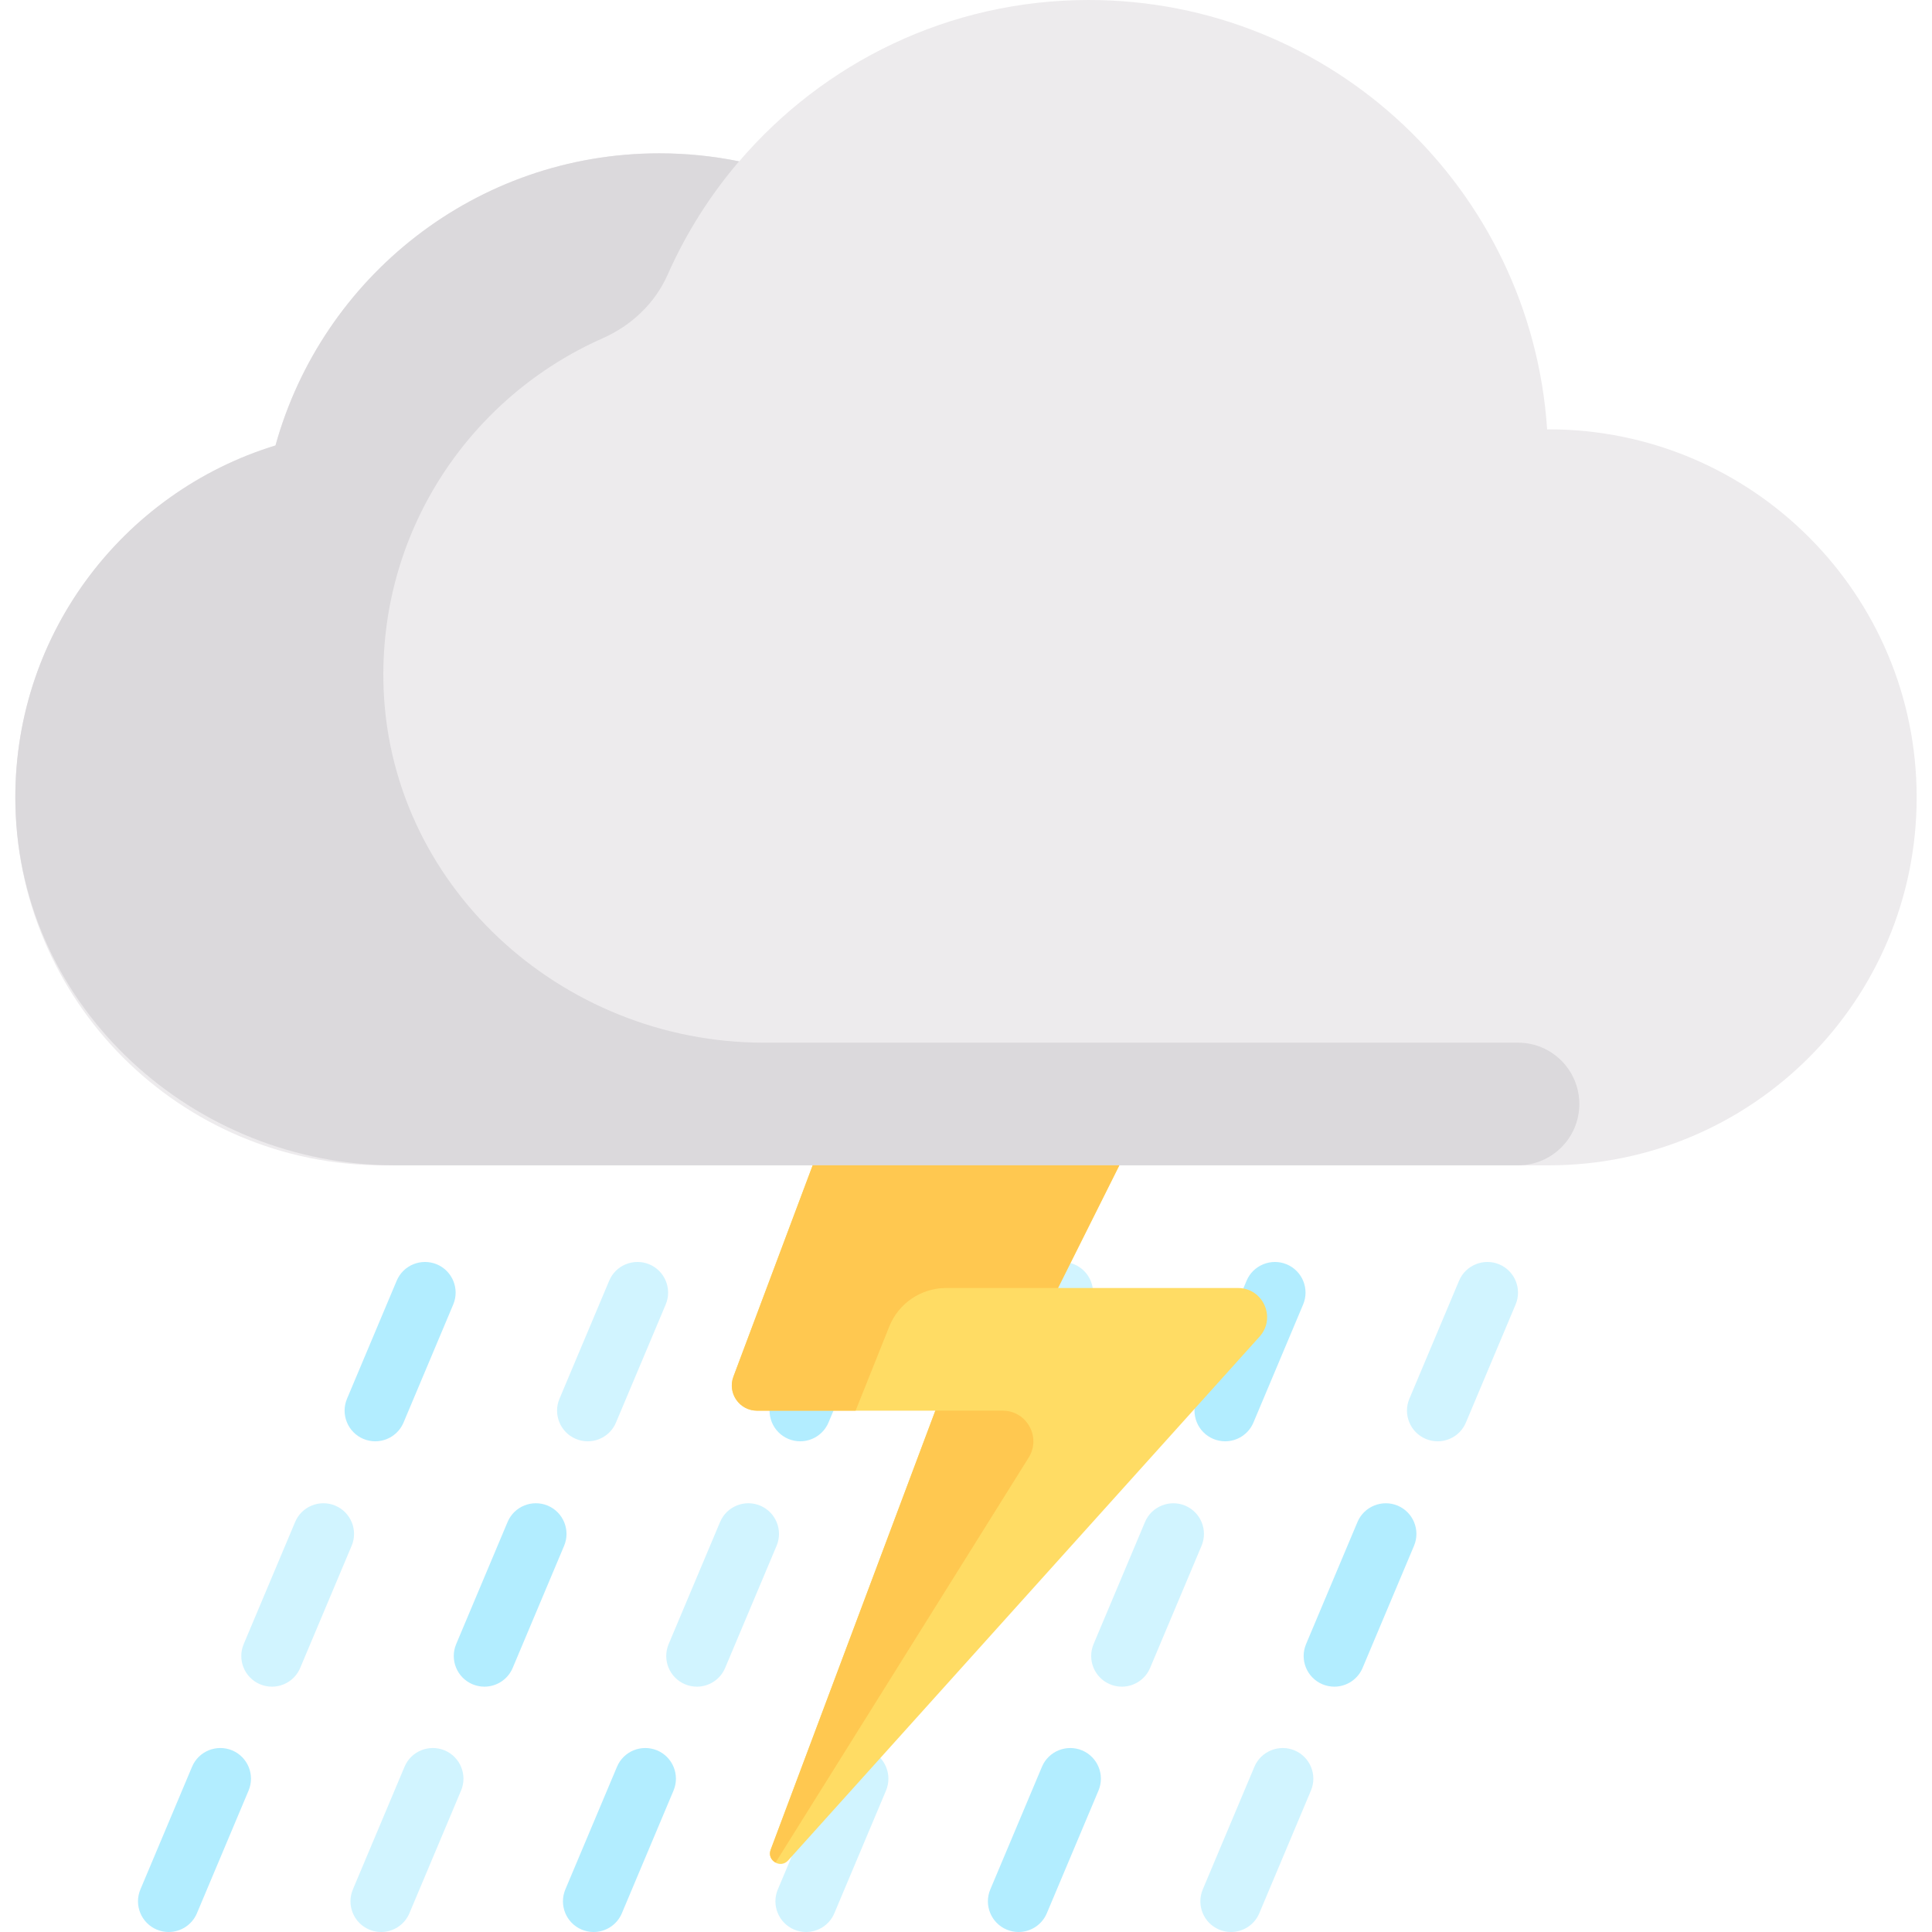
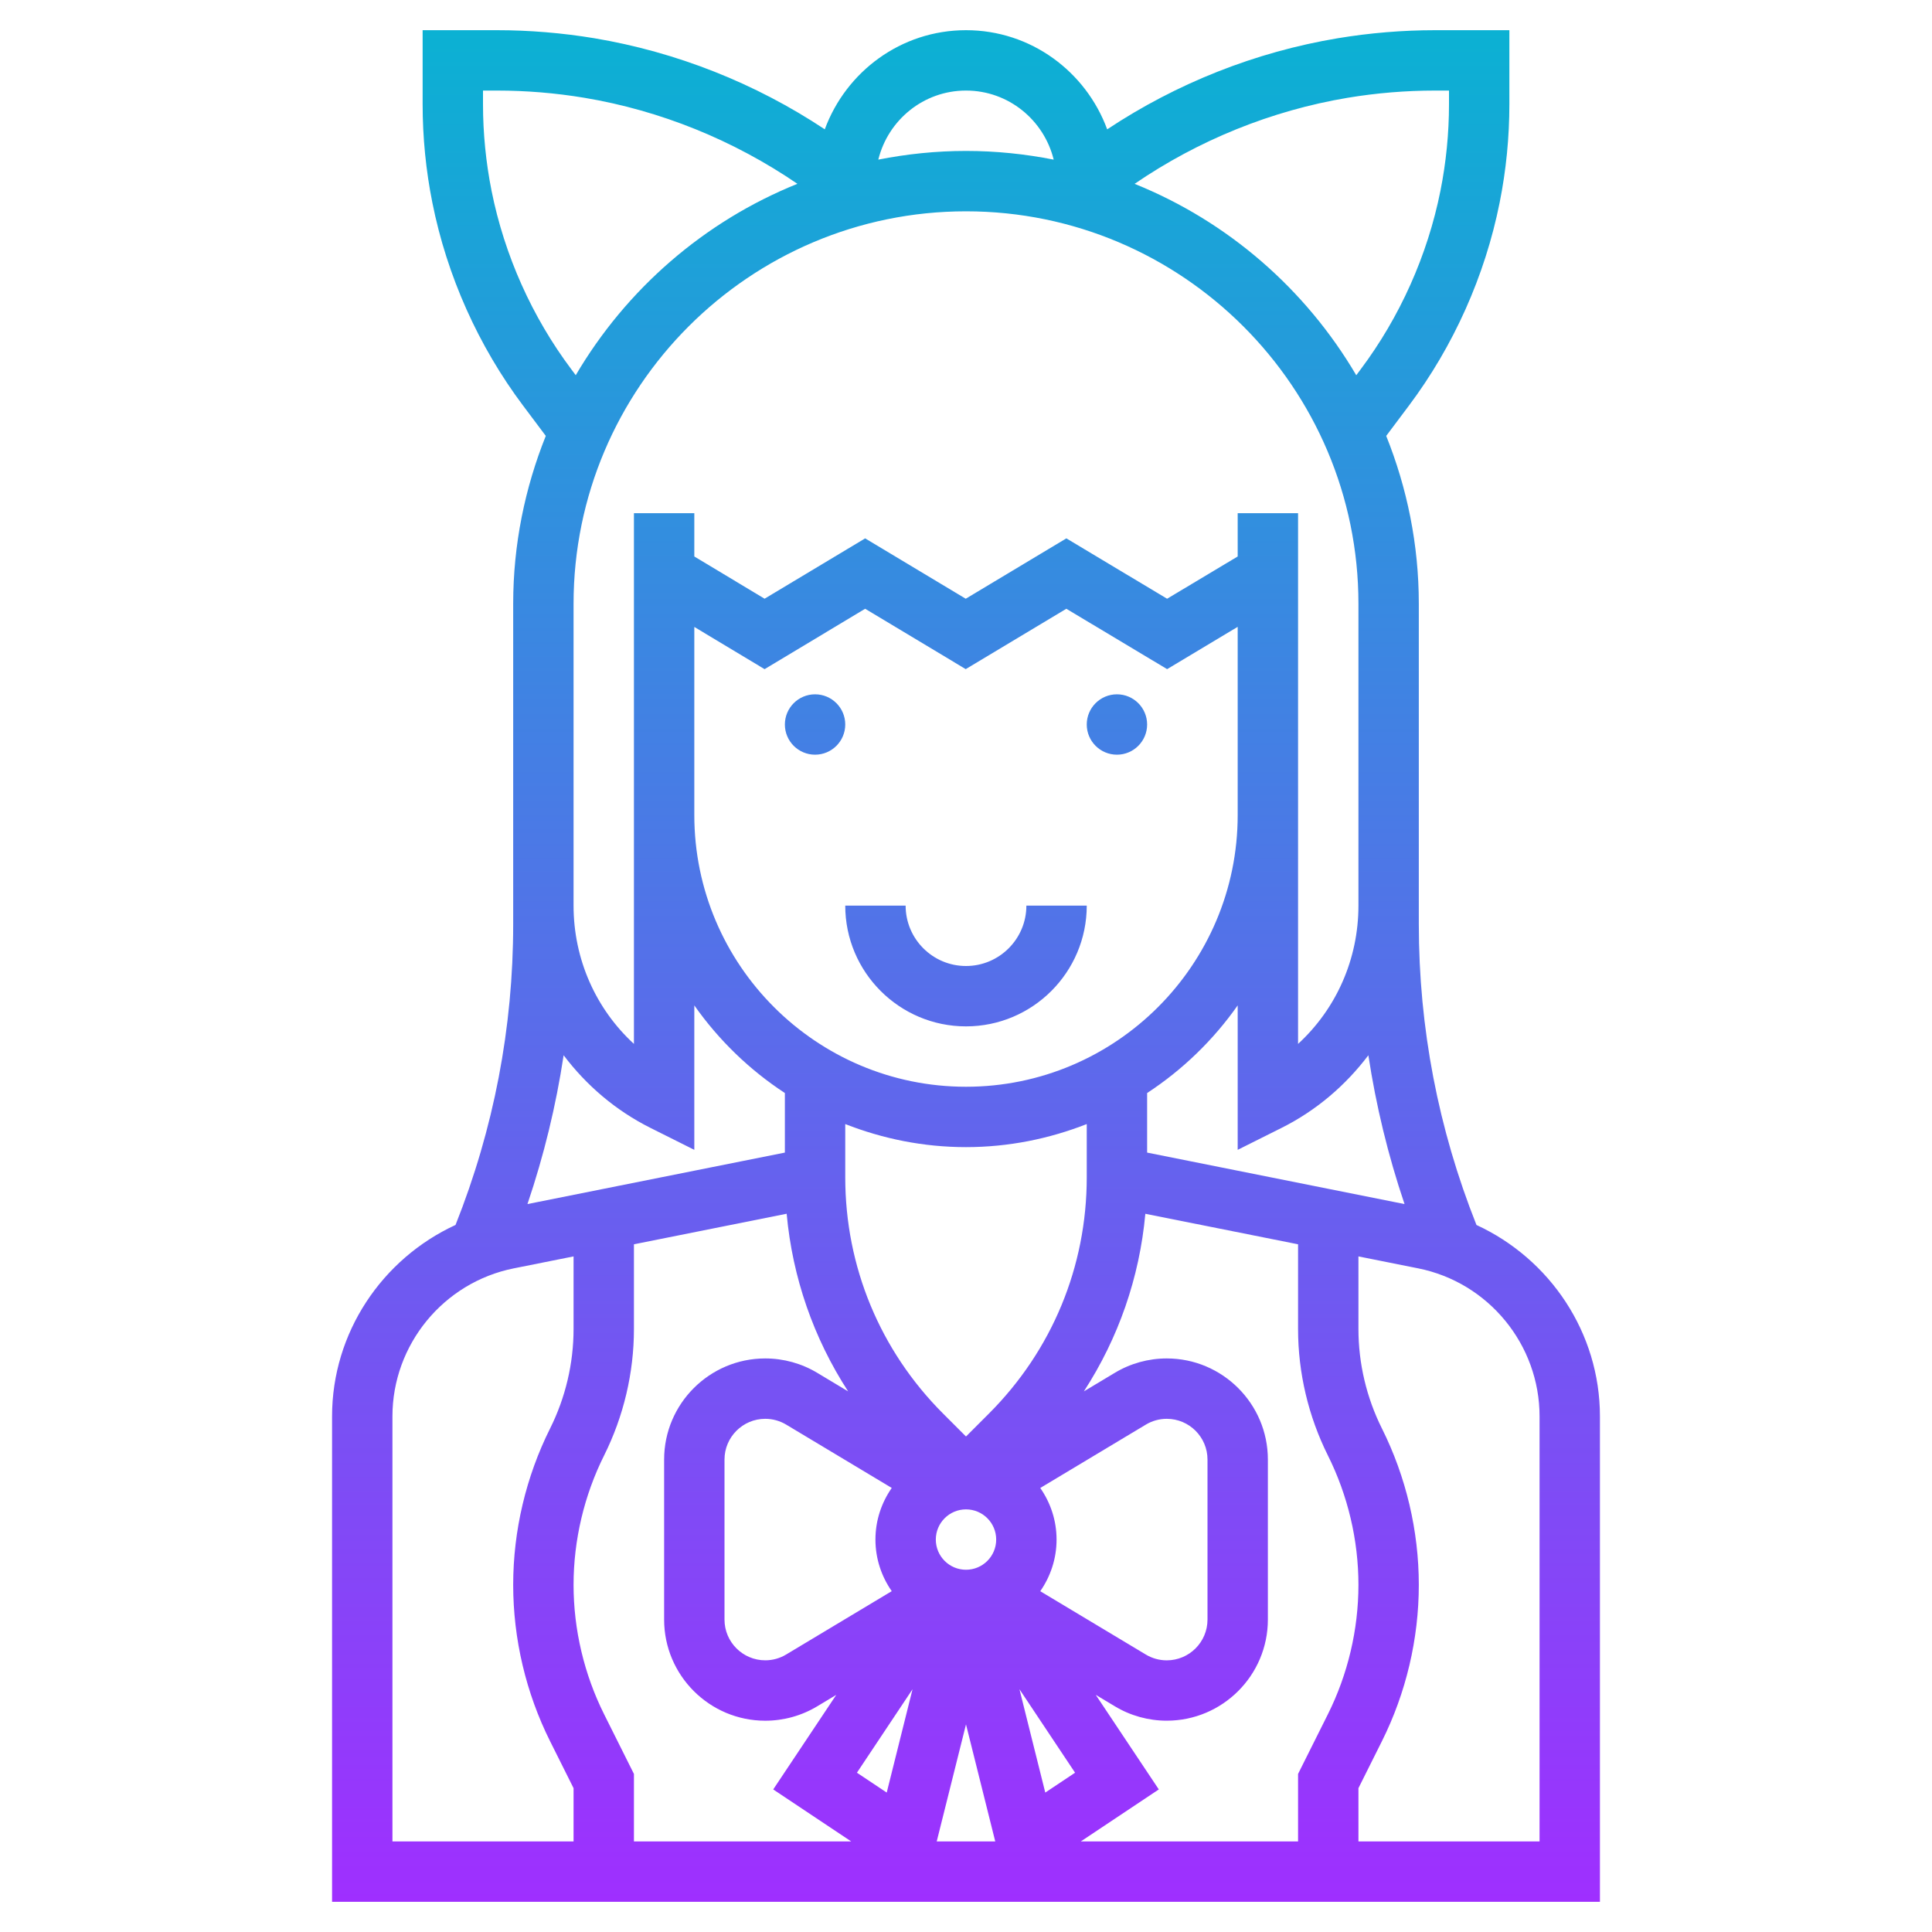
- <svg xmlns="http://www.w3.org/2000/svg" version="1.1" id="Capa_1" x="0px" y="0px" viewBox="0 0 512 512" style="enable-background:new 0 0 512 512;" xml:space="preserve">
-   <path style="fill:#D1F4FF;" d="M101.004,512c-1.052,0-2.119-0.206-3.151-0.635c-4.135-1.746-6.075-6.508-4.337-10.643l13.687-32.508  c1.742-4.143,6.5-6.064,10.647-4.341c4.135,1.746,6.075,6.508,4.337,10.643L108.5,507.024C107.19,510.135,104.175,512,101.004,512z" />
-   <path style="fill:#B2EDFF;" d="M128.377,446.984c-1.052,0-2.119-0.206-3.151-0.635c-4.135-1.746-6.075-6.508-4.337-10.643  l13.623-32.357c1.742-4.143,6.5-6.063,10.647-4.341c4.135,1.746,6.075,6.508,4.337,10.643l-13.623,32.357  C134.564,445.119,131.548,446.984,128.377,446.984z" />
-   <path style="fill:#D1F4FF;" d="M155.754,381.96c-1.052,0-2.119-0.206-3.151-0.635c-4.135-1.746-6.075-6.508-4.333-10.643  l13.171-31.278c1.738-4.143,6.5-6.056,10.643-4.341c4.135,1.746,6.075,6.508,4.333,10.643l-13.171,31.278  C161.94,380.095,158.925,381.96,155.754,381.96z" />
-   <g>
-     <path style="fill:#B2EDFF;" d="M157.31,512c-1.052,0-2.119-0.206-3.151-0.635c-4.135-1.746-6.075-6.508-4.337-10.643l13.687-32.508   c1.742-4.143,6.504-6.064,10.647-4.341c4.135,1.746,6.075,6.508,4.337,10.643l-13.687,32.508   C163.496,510.135,160.48,512,157.31,512z" />
-     <path style="fill:#B2EDFF;" d="M44.694,512c-1.052,0-2.119-0.206-3.151-0.635c-4.135-1.746-6.075-6.508-4.337-10.643l13.687-32.508   c1.742-4.143,6.504-6.064,10.647-4.341c4.135,1.746,6.075,6.508,4.337,10.643L52.19,507.024C50.881,510.135,47.865,512,44.694,512z   " />
-   </g>
-   <path style="fill:#D1F4FF;" d="M72.067,446.984c-1.052,0-2.119-0.206-3.151-0.635c-4.135-1.746-6.075-6.508-4.333-10.643  l13.627-32.357c1.738-4.143,6.496-6.063,10.643-4.341c4.135,1.746,6.075,6.508,4.333,10.643L79.56,442.008  C78.254,445.119,75.238,446.984,72.067,446.984z" />
-   <path style="fill:#B2EDFF;" d="M99.448,381.96c-1.052,0-2.119-0.206-3.151-0.635c-4.135-1.746-6.075-6.508-4.337-10.643  l13.167-31.278c1.742-4.143,6.508-6.056,10.647-4.341c4.135,1.746,6.075,6.508,4.337,10.643l-13.167,31.278  C105.635,380.095,102.619,381.96,99.448,381.96z" />
-   <path style="fill:#D1F4FF;" d="M184.683,446.984c-1.052,0-2.119-0.206-3.151-0.635c-4.135-1.746-6.075-6.508-4.333-10.643  l13.627-32.357c1.742-4.143,6.496-6.063,10.643-4.341c4.135,1.746,6.075,6.508,4.333,10.643l-13.627,32.357  C190.869,445.119,187.853,446.984,184.683,446.984z" />
-   <path style="fill:#B2EDFF;" d="M212.063,381.96c-1.052,0-2.119-0.206-3.151-0.635c-4.135-1.746-6.075-6.508-4.337-10.643  l13.167-31.278c1.742-4.143,6.504-6.056,10.647-4.341c4.135,1.746,6.075,6.508,4.337,10.643l-13.167,31.278  C218.25,380.095,215.234,381.96,212.063,381.96z" />
-   <path style="fill:#D1F4FF;" d="M213.619,512c-1.052,0-2.119-0.206-3.151-0.635c-4.135-1.746-6.075-6.508-4.337-10.643l13.687-32.508  c1.742-4.143,6.5-6.064,10.647-4.341c4.135,1.746,6.075,6.508,4.337,10.643l-13.687,32.508C219.806,510.135,216.79,512,213.619,512z  " />
-   <path style="fill:#B2EDFF;" d="M240.992,446.984c-1.052,0-2.119-0.206-3.151-0.635c-4.135-1.746-6.075-6.508-4.337-10.643  l13.623-32.357c1.742-4.143,6.5-6.063,10.647-4.341c4.135,1.746,6.075,6.508,4.337,10.643l-13.623,32.357  C247.179,445.119,244.163,446.984,240.992,446.984z" />
-   <path style="fill:#D1F4FF;" d="M268.373,381.96c-1.056,0-2.127-0.206-3.151-0.635c-4.139-1.746-6.079-6.508-4.341-10.643  l13.167-31.278c1.746-4.143,6.556-6.056,10.643-4.341c4.143,1.746,6.079,6.508,4.341,10.643l-13.167,31.278  C274.556,380.095,271.54,381.96,268.373,381.96z" />
-   <path style="fill:#B2EDFF;" d="M269.929,512c-1.056,0-2.127-0.206-3.151-0.635c-4.139-1.746-6.079-6.508-4.337-10.643l13.686-32.508  c1.746-4.151,6.54-6.056,10.643-4.341c4.143,1.746,6.079,6.508,4.341,10.643l-13.69,32.508C276.111,510.135,273.095,512,269.929,512  z" />
-   <path style="fill:#D1F4FF;" d="M297.302,446.984c-1.056,0-2.127-0.206-3.151-0.635c-4.143-1.746-6.079-6.508-4.341-10.643  l13.627-32.357c1.746-4.151,6.548-6.048,10.643-4.341c4.143,1.746,6.079,6.508,4.341,10.643l-13.627,32.357  C303.484,445.119,300.468,446.984,297.302,446.984z" />
-   <path style="fill:#B2EDFF;" d="M324.683,381.96c-1.056,0-2.127-0.206-3.151-0.635c-4.143-1.746-6.079-6.508-4.341-10.643  l13.167-31.278c1.746-4.143,6.548-6.056,10.643-4.341c4.143,1.746,6.079,6.508,4.341,10.643l-13.167,31.278  C330.865,380.095,327.849,381.96,324.683,381.96z" />
-   <path style="fill:#D1F4FF;" d="M326.238,512c-1.056,0-2.127-0.206-3.151-0.635c-4.143-1.746-6.079-6.508-4.341-10.643l13.683-32.508  c1.746-4.151,6.556-6.056,10.643-4.341c4.143,1.746,6.079,6.508,4.341,10.643l-13.683,32.508  C332.421,510.135,329.405,512,326.238,512z" />
-   <path style="fill:#B2EDFF;" d="M353.611,446.984c-1.056,0-2.127-0.206-3.151-0.635c-4.143-1.746-6.079-6.508-4.341-10.643  l13.627-32.357c1.746-4.151,6.54-6.048,10.643-4.341c4.143,1.746,6.079,6.508,4.341,10.643l-13.627,32.357  C359.794,445.119,356.778,446.984,353.611,446.984z" />
-   <path style="fill:#D1F4FF;" d="M380.992,381.96c-1.056,0-2.127-0.206-3.151-0.635c-4.143-1.746-6.079-6.508-4.341-10.643  l13.167-31.278c1.746-4.143,6.54-6.056,10.643-4.341c4.143,1.746,6.079,6.508,4.341,10.643l-13.167,31.278  C387.175,380.095,384.159,381.96,380.992,381.96z" />
-   <path style="fill:#EDEBED;" d="M410.413,113.778c-0.139,0-0.272,0.02-0.409,0.021C405.813,50.27,353.097,0,288.508,0  c-37.093,0-70.254,16.624-92.613,42.762c-6.839-1.391-13.915-2.127-21.165-2.127c-48.556,0-89.356,32.798-101.72,77.418  C33.097,130.27,4.064,167.387,4.064,211.302c0,53.861,43.663,97.524,97.524,97.524h308.825c53.861,0,97.524-43.663,97.524-97.524  C507.936,157.44,464.274,113.778,410.413,113.778z" />
-   <path style="fill:#DBD9DC;" d="M402.286,276.317H202.372c-53.811,0-99.942-42.18-100.773-95.984  c-0.625-40.469,23.431-75.334,58.074-90.668c7.666-3.393,13.894-9.251,17.284-16.918c4.835-10.934,11.236-21.019,18.903-29.99  c-6.828-1.385-13.892-2.122-21.13-2.122c-48.556,0-89.356,32.798-101.72,77.418c-40.641,12.44-70.003,50.697-68.917,95.66  c1.291,53.45,47.214,95.112,100.679,95.112h297.514c8.977,0,16.254-7.277,16.254-16.254l0,0  C418.54,283.595,411.263,276.317,402.286,276.317z" />
-   <path style="fill:#FFDC64;" d="M328.069,341.333h-47.688l16.254-32.508h-81.27l-20.999,55.997c-1.636,4.364,1.589,9.019,6.25,9.019  h47.257l-43.639,116.372c-1.071,2.856,2.597,5.083,4.637,2.816l124.934-138.816C338.275,349.247,334.75,341.333,328.069,341.333z" />
-   <g>
-     <path style="fill:#FFC850;" d="M215.365,308.825l-20.999,55.997c-1.636,4.364,1.589,9.019,6.25,9.019h26.127l8.916-22.29   c2.468-6.171,8.445-10.217,15.091-10.217h29.63l16.254-32.508h-81.269V308.825z" />
-     <path style="fill:#FFC850;" d="M247.873,373.841l-43.639,116.372c-0.56,1.493,0.19,2.769,1.312,3.366l67.064-107.303   c3.383-5.413-0.508-12.434-6.892-12.434h-17.845V373.841z" />
-   </g>
-   <g>
- </g>
-   <g>
- </g>
-   <g>
- </g>
-   <g>
- </g>
-   <g>
- </g>
-   <g>
- </g>
-   <g>
- </g>
-   <g>
- </g>
-   <g>
- </g>
-   <g>
- </g>
-   <g>
- </g>
-   <g>
- </g>
-   <g>
- </g>
-   <g>
- </g>
-   <g>
- </g>
+ <svg xmlns="http://www.w3.org/2000/svg" version="1.1" id="Layer_1_1_" x="0px" y="0px" viewBox="0 0 64 64" style="enable-background:new 0 0 64 64;" xml:space="preserve" width="512" height="512">
+   <linearGradient id="SVGID_1_" gradientUnits="userSpaceOnUse" x1="32" y1="63" x2="32" y2="1">
+     <stop offset="0" style="stop-color:#9F2FFF" />
+     <stop offset="1" style="stop-color:#0BB1D3" />
+   </linearGradient>
+   <path style="fill:url(#SVGID_1_);" d="M48.91,40.579C47.643,37.394,47,34.043,47,30.615V30v-5v-5c0-1.965-0.39-3.839-1.08-5.56  l0.75-1c1.482-1.977,2.522-4.302,3.007-6.725C49.892,5.644,50,4.545,50,3.45V1h-2.459c-1.075,0-2.16,0.09-3.227,0.267  c-2.722,0.454-5.34,1.492-7.637,3.018C35.974,2.374,34.152,1,32,1s-3.974,1.374-4.678,3.284c-2.297-1.525-4.915-2.563-7.638-3.018  C18.619,1.09,17.534,1,16.459,1H14v2.45c0,1.095,0.108,2.193,0.323,3.266c0.484,2.423,1.524,4.748,3.007,6.724l0.75,1  C17.39,16.161,17,18.035,17,20v5v5v0.615c0,3.427-0.643,6.779-1.91,9.963c-2.435,1.123-4.09,3.57-4.09,6.34V63h42V46.919  C53,44.149,51.345,41.702,48.91,40.579z M46.527,39.886L38,38.181v-1.973c1.175-0.769,2.193-1.755,3-2.903v4.785l1.447-0.724  c1.165-0.582,2.132-1.418,2.882-2.409C45.583,36.629,45.982,38.275,46.527,39.886z M43.987,48.211C44.649,49.536,45,51.019,45,52.5  s-0.351,2.964-1.013,4.289L43,58.764V61h-7.197l2.584-1.723l-2.089-3.133l0.629,0.377C37.446,56.835,38.043,57,38.65,57  c1.847,0,3.35-1.503,3.35-3.35V48.35c0-1.847-1.503-3.35-3.35-3.35c-0.607,0-1.204,0.165-1.723,0.478l-1.022,0.613  c1.143-1.762,1.843-3.768,2.036-5.883L43,41.219v2.809C43,45.473,43.342,46.919,43.987,48.211z M20.013,56.789  C19.351,55.464,19,53.981,19,52.5s0.351-2.964,1.013-4.289C20.658,46.919,21,45.473,21,44.028v-2.809l5.059-1.012  c0.193,2.115,0.893,4.122,2.036,5.884l-1.021-0.613C26.554,45.165,25.957,45,25.35,45C23.503,45,22,46.503,22,48.35v5.301  c0,1.847,1.503,3.35,3.35,3.35c0.607,0,1.204-0.165,1.723-0.478l0.629-0.378l-2.088,3.132L28.197,61H21v-2.236L20.013,56.789z   M23,20.768l2.328,1.399l3.331-2.001l3.332,2l3.333-2l3.338,2L41,20.765V27c0,4.963-4.037,9-9,9s-9-4.037-9-9V20.768z M28,37.236  C29.242,37.723,30.588,38,32,38s2.758-0.277,4-0.764V39c0,2.957-1.151,5.737-3.242,7.828L32,47.586l-0.758-0.758  C29.151,44.737,28,41.957,28,39V37.236z M35.613,58.723l-0.987,0.658l-0.855-3.423L35.613,58.723z M30.229,55.958l-0.855,3.423  l-0.987-0.658L30.229,55.958z M32,52c-0.552,0-1-0.448-1-1s0.448-1,1-1s1,0.448,1,1S32.552,52,32,52z M29.54,52.709l-3.498,2.099  C25.833,54.934,25.594,55,25.35,55C24.605,55,24,54.395,24,53.65V48.35c0-0.744,0.605-1.35,1.35-1.35  c0.244,0,0.483,0.066,0.693,0.192l3.497,2.098C29.202,49.776,29,50.364,29,51S29.202,52.224,29.54,52.709z M34.46,49.291  l3.498-2.099C38.167,47.066,38.406,47,38.65,47c0.744,0,1.35,0.605,1.35,1.35v5.301c0,0.744-0.605,1.35-1.35,1.35  c-0.244,0-0.483-0.066-0.693-0.192l-3.497-2.098C34.798,52.224,35,51.636,35,51S34.798,49.776,34.46,49.291z M32,57.122L32.969,61  h-1.939L32,57.122z M44.644,3.239C45.601,3.08,46.575,3,47.541,3H48v0.45c0,0.963-0.096,1.93-0.284,2.873  c-0.427,2.132-1.341,4.178-2.646,5.917l-0.142,0.19c-1.673-2.846-4.25-5.094-7.343-6.34C39.696,4.645,42.119,3.661,44.644,3.239z   M32,3c1.408,0,2.583,0.978,2.905,2.288C33.965,5.102,32.994,5,32,5s-1.965,0.102-2.905,0.288C29.417,3.978,30.592,3,32,3z   M18.93,12.239c-1.305-1.738-2.219-3.784-2.646-5.916C16.096,5.38,16,4.413,16,3.45V3h0.459c0.966,0,1.94,0.08,2.896,0.239  c2.526,0.421,4.948,1.406,7.06,2.85c-3.093,1.246-5.67,3.494-7.343,6.34L18.93,12.239z M19,20c0-7.168,5.832-13,13-13  s13,5.832,13,13v5v5c0,1.777-0.738,3.421-2,4.581V17h-2v1.434l-2.338,1.4l-3.338-2l-3.333,2l-3.332-2l-3.331,1.999L23,18.434V17h-2  v17.581c-1.262-1.16-2-2.804-2-4.581v-5V20z M21.553,37.366L23,38.09v-4.785c0.807,1.148,1.825,2.134,3,2.903v1.973l-8.527,1.705  c0.545-1.61,0.945-3.256,1.198-4.929C19.42,35.948,20.388,36.784,21.553,37.366z M13,46.919c0-2.375,1.69-4.437,4.02-4.903L19,41.62  v2.409c0,1.136-0.269,2.272-0.776,3.288C17.423,48.918,17,50.71,17,52.5s0.423,3.582,1.224,5.184L19,59.236V61h-6V46.919z M51,61h-6  v-1.764l0.776-1.553C46.577,56.082,47,54.29,47,52.5s-0.423-3.582-1.224-5.184C45.269,46.301,45,45.164,45,44.028V41.62l1.98,0.396  C49.31,42.482,51,44.544,51,46.919V61z M36,24c0-0.552,0.448-1,1-1s1,0.448,1,1c0,0.552-0.448,1-1,1S36,24.552,36,24z M26,24  c0-0.552,0.448-1,1-1s1,0.448,1,1c0,0.552-0.448,1-1,1S26,24.552,26,24z M28,30h2c0,1.103,0.897,2,2,2s2-0.897,2-2h2  c0,2.206-1.794,4-4,4S28,32.206,28,30z" />
</svg>
